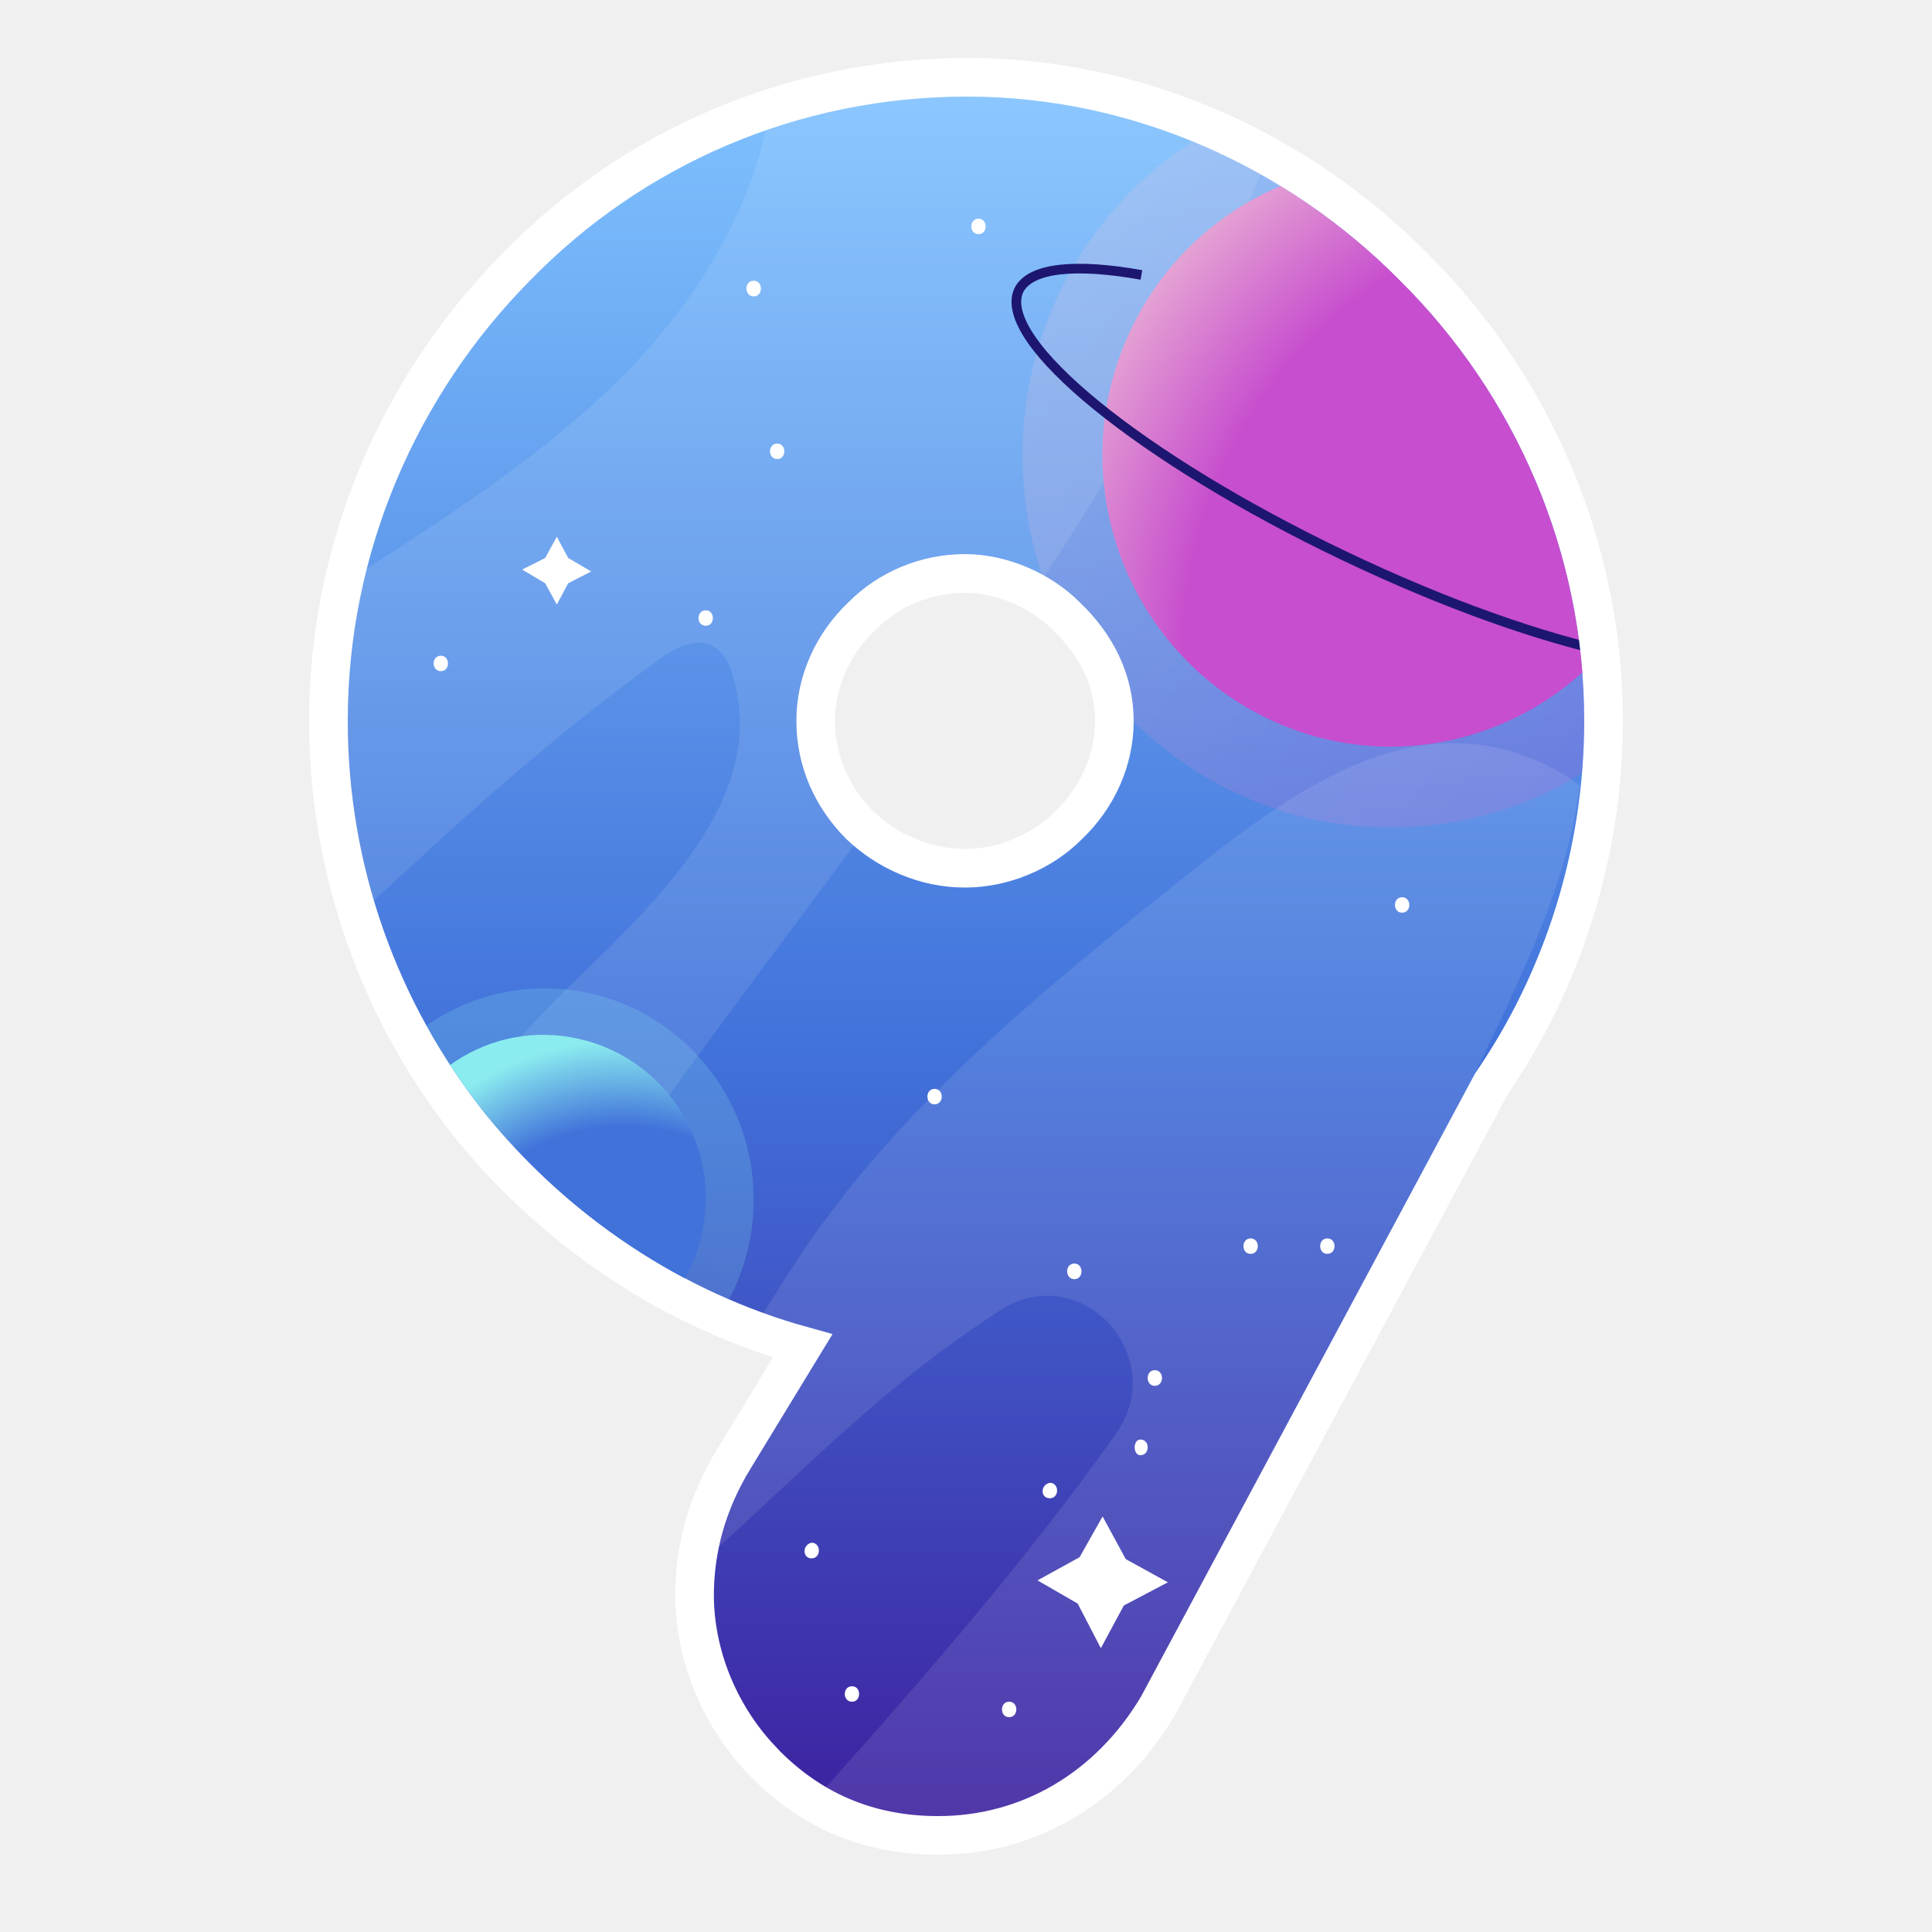
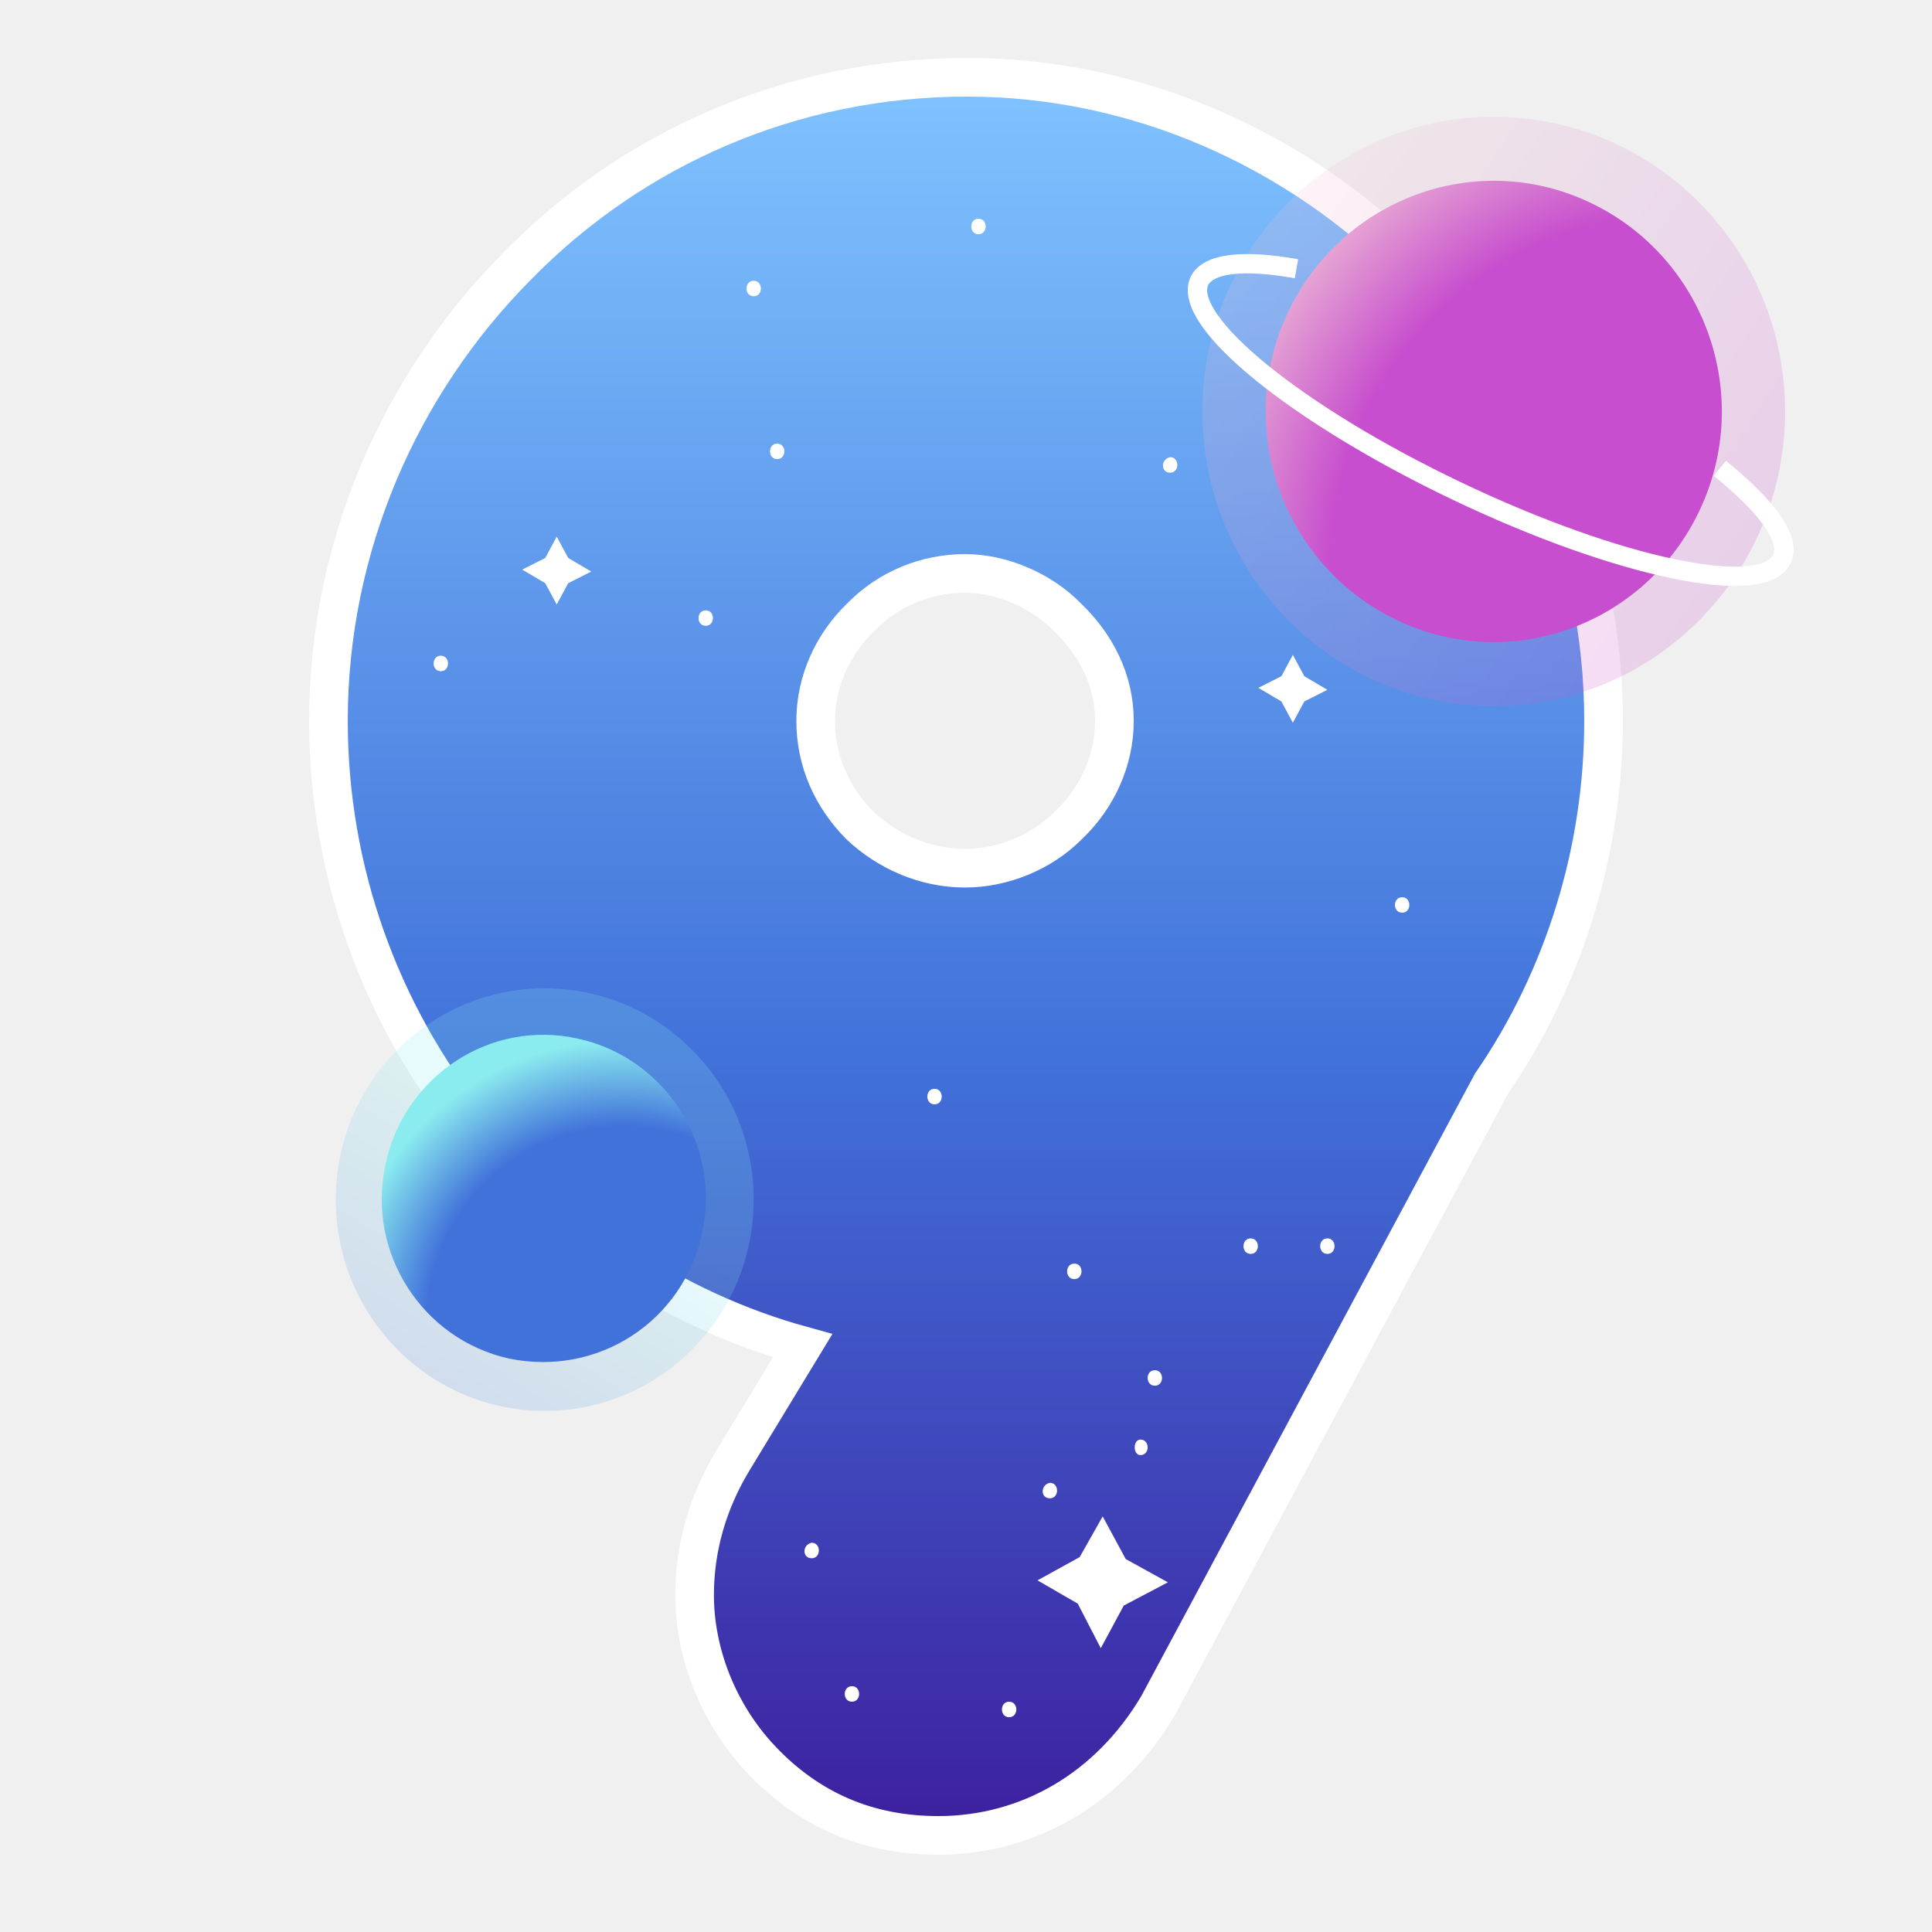
<svg xmlns="http://www.w3.org/2000/svg" width="100" height="100" viewBox="0 0 100 100" fill="none">
+   <path d="M59.939 88.289L59.95 88.271 59.96 88.251 77.199 56.092C80.967 50.614 83 44.012 83 37.309 83 28.305 79.316 19.927 73.183 13.826 67.153 7.73 58.866 4 50.05 4 41.045 4 32.752 7.623 26.712 13.832 20.683 19.93 17 28.306 17 37.309 17 45.065 19.66 52.408 24.363 58.301L24.363 58.301 24.368 58.308C28.775 63.733 34.806 67.804 41.545 69.655L37.984 75.517C37.984 75.518 37.984 75.518 37.983 75.519 36.599 77.78 35.952 80.167 35.952 82.561 35.952 85.526 37.141 88.681 39.4 91.074L39.401 91.076C41.873 93.683 44.914 95 48.561 95 53.2 95 57.387 92.59 59.939 88.289ZM44.587 31.913L44.598 31.902 44.609 31.891C46.006 30.479 47.931 29.68 49.95 29.68 51.855 29.68 53.885 30.568 55.193 31.891L55.203 31.902 55.215 31.913C56.741 33.365 57.682 35.223 57.682 37.309 57.682 39.328 56.813 41.278 55.314 42.705L55.303 42.716 55.292 42.726C53.899 44.135 51.876 44.938 49.95 44.938 47.858 44.938 45.92 44.057 44.498 42.715 43.082 41.278 42.219 39.42 42.219 37.309 42.219 35.289 43.088 33.34 44.587 31.913Z" fill="url(#paint0_linear)" stroke="white" stroke-width="2" />
+   <mask id="mask0" mask-type="alpha" maskUnits="userSpaceOnUse" x="18" y="5" width="64" height="89">
+     <path d="M72.474 14.532C78.428 20.452 82 28.579 82 37.309 82 43.831 79.5 49 76.344 55.57L59.079 87.779C56.698 91.793 52.828 94 48.561 94 45.188 94 42.409 92.796 40.127 90.388 38.043 88.18 36.952 85.271 36.952 82.561 36.952 80.354 37.547 78.147 38.837 76.039L43.104 69.016C36.059 67.41 29.709 63.297 25.144 57.678 20.58 51.958 18 44.834 18 37.309 18 28.579 21.572 20.452 27.426 14.532 33.281 8.512 41.318 5 50.05 5 58.583 5 66.62 8.612 72.474 14.532ZM43.898 31.188C42.211 32.794 41.219 35.001 41.219 37.309 41.219 39.717 42.211 41.824 43.798 43.429 45.386 44.935 47.569 45.938 49.95 45.938 52.133 45.938 54.416 45.035 56.003 43.429 57.69 41.824 58.682 39.617 58.682 37.309 58.682 34.901 57.591 32.794 55.904 31.188 54.416 29.683 52.133 28.68 49.95 28.68 47.668 28.68 45.485 29.583 43.898 31.188Z" fill="url(#paint1_linear)" />
+   </mask>
+   <g mask="url(#mask0)">
+     <path fill-rule="evenodd" clip-rule="evenodd" d="M67.513 35.001L68.704 35.704 67.513 36.306 66.918 37.409 66.323 36.306 65.132 35.603 66.323 35.001 66.918 33.898 67.513 35.001Z" fill="white" />
+     <path fill-rule="evenodd" clip-rule="evenodd" d="M29.411 28.881L30.602 29.583 29.411 30.185 28.816 31.289 28.221 30.185 27.03 29.483 28.221 28.881 28.816 27.777 29.411 28.881Z" fill="white" />
+     <path fill-rule="evenodd" clip-rule="evenodd" d="M58.266 80.695L60.449 81.9 58.166 83.104 56.976 85.311 55.785 83.003 53.701 81.799 55.884 80.595 57.075 78.488 58.266 80.695Z" fill="white" />
+     <path d="M40.226 23.763C40.722 23.763 40.722 22.961 40.226 22.961 39.73 22.961 39.73 23.763 40.226 23.763Z" fill="white" />
+     <path d="M60.567 24.466C61.063 24.466 61.063 23.663 60.567 23.663 60.071 23.763 60.071 24.466 60.567 24.466Z" fill="white" />
+     <path d="M62.353 14.532C62.849 14.532 62.849 13.73 62.353 13.73 61.857 13.73 61.857 14.532 62.353 14.532Z" fill="white" />
+     <path d="M72.574 47.242C73.07 47.242 73.07 46.44 72.574 46.44 72.078 46.44 72.078 47.242 72.574 47.242Z" fill="white" />
+     <path d="M77.237 31.59C77.733 31.59 77.733 30.787 77.237 30.787 76.741 30.887 76.741 31.59 77.237 31.59Z" fill="white" />
+     <path d="M59.03 75.316C59.526 75.316 59.526 74.513 59.03 74.513 58.633 74.513 58.633 75.316 59.03 75.316Z" fill="white" />
+     <path d="M59.774 71.725C60.27 71.725 60.27 70.922 59.774 70.922 59.278 70.922 59.278 71.725 59.774 71.725Z" fill="white" />
+     <path d="M55.606 66.207C56.102 66.207 56.102 65.404 55.606 65.404 55.11 65.404 55.11 66.207 55.606 66.207Z" fill="white" />
+     <path d="M22.817 34.742C23.314 34.742 23.314 33.939 22.817 33.939 22.321 33.939 22.321 34.742 22.817 34.742Z" fill="white" />
+     <path d="M39.011 15.335C39.507 15.335 39.507 14.533 39.011 14.533 38.515 14.533 38.515 15.335 39.011 15.335Z" fill="white" />
+     <path d="M36.528 32.392C37.025 32.392 37.025 31.59 36.528 31.59 36.032 31.59 36.032 32.392 36.528 32.392Z" fill="white" />
+     <path d="M68.704 64.902C69.2 64.902 69.2 64.099 68.704 64.099 68.208 64.099 68.208 64.902 68.704 64.902Z" fill="white" />
+     <path d="M54.341 77.553C54.837 77.553 54.837 76.75 54.341 76.75 53.845 76.851 53.845 77.553 54.341 77.553Z" fill="white" />
+     <path d="M42.012 80.655C42.508 80.655 42.508 79.852 42.012 79.852 41.516 79.953 41.516 80.655 42.012 80.655Z" fill="white" />
+     <path d="M44.096 88.08C44.592 88.08 44.592 87.277 44.096 87.277 43.6 87.277 43.6 88.08 44.096 88.08Z" fill="white" />
+     <path d="M52.232 88.883C52.729 88.883 52.729 88.08 52.232 88.08 51.736 88.08 51.736 88.883 52.232 88.883Z" fill="white" />
+     <path d="M64.735 64.902C65.231 64.902 65.231 64.099 64.735 64.099 64.239 64.099 64.239 64.902 64.735 64.902Z" fill="white" />
+     <path d="M48.371 57.16C48.867 57.16 48.867 56.357 48.371 56.357 47.875 56.357 47.875 57.16 48.371 57.16Z" fill="white" />
+     <path d="M50.645 12.124C51.141 12.124 51.141 11.321 50.645 11.321 50.149 11.321 50.149 12.124 50.645 12.124Z" fill="white" />
+   </g>
+   <path opacity="0.2" d="M77.315 36.546C85.644 36.546 92.395 29.718 92.395 21.296 92.395 12.874 85.644 6.047 77.315 6.047 68.987 6.047 62.235 12.874 62.235 21.296 62.235 29.718 68.987 36.546 77.315 36.546Z" fill="url(#paint2_linear)" />
+   <path fill-rule="evenodd" clip-rule="evenodd" d="M82.051 10.369C88.015 13.032 90.754 20.053 88.121 26.085 85.488 32.116 78.544 34.886 72.58 32.223 66.616 29.561 63.877 22.539 66.51 16.508 69.143 10.477 76.087 7.707 82.051 10.369Z" fill="url(#paint3_radial)" />
+   <path fill-rule="evenodd" clip-rule="evenodd" d="M62.529 14.76C62.65 14.526 63.006 14.282 63.824 14.188 64.618 14.097 65.703 14.168 67.017 14.402L67.192 13.418C65.836 13.176 64.642 13.088 63.709 13.195 62.807 13.299 61.984 13.607 61.63 14.324L61.626 14.331 61.623 14.338C61.268 15.115 61.612 16.014 62.184 16.843 62.78 17.705 63.739 18.663 64.963 19.659 67.417 21.657 71.027 23.881 75.215 25.878 79.403 27.875 83.407 29.281 86.501 29.927 88.043 30.249 89.388 30.388 90.426 30.303 91.423 30.222 92.335 29.914 92.693 29.129 93.049 28.35 92.703 27.465 92.127 26.648 91.529 25.799 90.565 24.852 89.334 23.848L88.702 24.623C89.906 25.604 90.788 26.484 91.309 27.224 91.853 27.995 91.899 28.46 91.783 28.714 91.67 28.962 91.287 29.229 90.344 29.307 89.444 29.38 88.206 29.262 86.705 28.948 83.711 28.323 79.783 26.949 75.645 24.975 71.507 23.002 67.97 20.817 65.594 18.884 64.403 17.914 63.526 17.025 63.007 16.274 62.47 15.497 62.417 15.018 62.529 14.76Z" fill="white" />
+   <path opacity="0.2" d="M28.195 73.029C34.169 73.029 39.011 68.133 39.011 62.092 39.011 56.052 34.169 51.156 28.195 51.156 22.222 51.156 17.38 56.052 17.38 62.092 17.38 68.133 22.222 73.029 28.195 73.029Z" fill="url(#paint4_linear)" />
+   <path fill-rule="evenodd" clip-rule="evenodd" d="M26.343 70.317C21.868 69.326 18.934 64.832 19.963 60.219 20.943 55.694 25.387 52.727 29.948 53.768 34.424 54.759 37.358 59.252 36.328 63.865 35.349 68.391 30.954 71.271 26.343 70.317Z" fill="url(#paint5_radial)" />
  <defs>
-     <linearGradient id="paint0_linear" x1="49.99" y1="109.35" x2="49.99" y2="-3.07" gradientUnits="userSpaceOnUse">
+     <linearGradient id="paint0_linear" x1="49.987" y1="109.352" x2="49.987" y2="-3.067" gradientUnits="userSpaceOnUse">
      <stop stop-color="#3C0289" />
-       <stop offset="0.49" stop-color="#4172DA" />
-       <stop offset="0.94" stop-color="#80C3FF" />
+       <stop offset="0.489" stop-color="#4172DA" />
+       <stop offset="0.936" stop-color="#80C3FF" />
    </linearGradient>
-     <linearGradient id="paint1_linear" x1="49.99" y1="109.35" x2="49.99" y2="-3.07" gradientUnits="userSpaceOnUse">
+     <linearGradient id="paint1_linear" x1="49.987" y1="109.352" x2="49.987" y2="-3.067" gradientUnits="userSpaceOnUse">
      <stop stop-color="#3C0289" />
-       <stop offset="0.49" stop-color="#4172DA" />
-       <stop offset="0.94" stop-color="#80C3FF" />
+       <stop offset="0.489" stop-color="#4172DA" />
+       <stop offset="0.936" stop-color="#80C3FF" />
    </linearGradient>
-     <linearGradient id="paint2_linear" x1="56.24" y1="12.73" x2="87.96" y2="34.09" gradientUnits="userSpaceOnUse">
+     <linearGradient id="paint2_linear" x1="64.853" y1="12.721" x2="89.963" y2="29.627" gradientUnits="userSpaceOnUse">
      <stop stop-color="#EFC0D5" />
      <stop offset="1" stop-color="#C74ECE" />
    </linearGradient>
-     <radialGradient id="paint3_radial" cx="0" cy="0" r="1" gradientUnits="userSpaceOnUse" gradientTransform="translate(84.3124 33.7642) rotate(-147.181) scale(33.705 33.8623)">
-       <stop offset="0.68" stop-color="#C74ECE" />
+     <radialGradient id="paint3_radial" cx="0" cy="0" r="1" gradientUnits="userSpaceOnUse" gradientTransform="translate(87.0785 29.3713) rotate(-147.181) scale(26.6798 26.8042)">
+       <stop offset="0.682" stop-color="#C74ECE" />
      <stop offset="1" stop-color="#EFC0D5" />
    </radialGradient>
-     <linearGradient id="paint4_linear" x1="20.01" y1="74.99" x2="31.6" y2="57.03" gradientUnits="userSpaceOnUse">
+     <linearGradient id="paint4_linear" x1="20.007" y1="74.986" x2="31.598" y2="57.029" gradientUnits="userSpaceOnUse">
      <stop stop-color="#4172DA" />
-       <stop offset="0.82" stop-color="#8BECEF" />
+       <stop offset="0.822" stop-color="#8BECEF" />
    </linearGradient>
    <radialGradient id="paint5_radial" cx="0" cy="0" r="1" gradientUnits="userSpaceOnUse" gradientTransform="translate(32.3188 68.5147) rotate(-118.535) scale(17.9191 17.8115)">
-       <stop offset="0.57" stop-color="#4172DA" />
-       <stop offset="0.82" stop-color="#8BECEF" />
+       <stop offset="0.571" stop-color="#4172DA" />
+       <stop offset="0.822" stop-color="#8BECEF" />
    </radialGradient>
  </defs>
-   <path d="M59.94 88.29L59.95 88.27 59.96 88.25 77.2 56.09C80.97 50.61 83 44.01 83 37.31 83 28.31 79.32 19.93 73.18 13.83 67.15 7.73 58.87 4 50.05 4 41.05 4 32.75 7.62 26.71 13.83 20.68 19.93 17 28.31 17 37.31 17 45.07 19.66 52.41 24.36 58.3L24.36 58.3 24.37 58.31C28.78 63.73 34.81 67.8 41.55 69.66L37.98 75.52C37.98 75.52 37.98 75.52 37.98 75.52 36.6 77.78 35.95 80.17 35.95 82.56 35.95 85.53 37.14 88.68 39.4 91.07L39.4 91.08C41.87 93.68 44.91 95 48.56 95 53.2 95 57.39 92.59 59.94 88.29ZM44.59 31.91L44.6 31.9 44.61 31.89C46.01 30.48 47.93 29.68 49.95 29.68 51.86 29.68 53.88 30.57 55.19 31.89L55.2 31.9 55.21 31.91C56.74 33.37 57.68 35.22 57.68 37.31 57.68 39.33 56.81 41.28 55.31 42.71L55.3 42.72 55.29 42.73C53.9 44.13 51.88 44.94 49.95 44.94 47.86 44.94 45.92 44.06 44.5 42.71 43.08 41.28 42.22 39.42 42.22 37.31 42.22 35.29 43.09 33.34 44.59 31.91Z" fill="url(#paint0_linear)" stroke="white" stroke-width="2" />
-   <mask id="mask0" mask-type="alpha" maskUnits="userSpaceOnUse" x="18" y="5" width="64" height="89">
-     <path d="M72.47 14.53C78.43 20.45 82 28.58 82 37.31 82 43.83 79.5 49 76.34 55.57L59.08 87.78C56.7 91.79 52.83 94 48.56 94 45.19 94 42.41 92.8 40.13 90.39 38.04 88.18 36.95 85.27 36.95 82.56 36.95 80.35 37.55 78.15 38.84 76.04L43.1 69.02C36.06 67.41 29.71 63.3 25.14 57.68 20.58 51.96 18 44.83 18 37.31 18 28.58 21.57 20.45 27.43 14.53 33.28 8.51 41.32 5 50.05 5 58.58 5 66.62 8.61 72.47 14.53ZM43.9 31.19C42.21 32.79 41.22 35 41.22 37.31 41.22 39.72 42.21 41.82 43.8 43.43 45.39 44.93 47.57 45.94 49.95 45.94 52.13 45.94 54.42 45.03 56 43.43 57.69 41.82 58.68 39.62 58.68 37.31 58.68 34.9 57.59 32.79 55.9 31.19 54.42 29.68 52.13 28.68 49.95 28.68 47.67 28.68 45.49 29.58 43.9 31.19Z" fill="url(#paint1_linear)" />
-   </mask>
-   <g mask="url(#mask0)">
-     <path fill-rule="evenodd" clip-rule="evenodd" d="M67.51 35L68.7 35.7 67.51 36.31 66.92 37.41 66.32 36.31 65.13 35.6 66.32 35 66.92 33.9 67.51 35Z" fill="white" />
-     <path fill-rule="evenodd" clip-rule="evenodd" d="M29.41 28.88L30.6 29.58 29.41 30.19 28.82 31.29 28.22 30.19 27.03 29.48 28.22 28.88 28.82 27.78 29.41 28.88Z" fill="white" />
-     <path fill-rule="evenodd" clip-rule="evenodd" d="M58.27 80.7L60.45 81.9 58.17 83.1 56.98 85.31 55.78 83 53.7 81.8 55.88 80.6 57.07 78.49 58.27 80.7Z" fill="white" />
-     <path d="M40.23 23.76C40.72 23.76 40.72 22.96 40.23 22.96 39.73 22.96 39.73 23.76 40.23 23.76Z" fill="white" />
-     <path d="M60.57 24.47C61.06 24.47 61.06 23.66 60.57 23.66 60.07 23.76 60.07 24.47 60.57 24.47Z" fill="white" />
-     <path d="M62.35 14.53C62.85 14.53 62.85 13.73 62.35 13.73 61.86 13.73 61.86 14.53 62.35 14.53Z" fill="white" />
-     <path d="M72.57 47.24C73.07 47.24 73.07 46.44 72.57 46.44 72.08 46.44 72.08 47.24 72.57 47.24Z" fill="white" />
-     <path d="M77.24 31.59C77.73 31.59 77.73 30.79 77.24 30.79 76.74 30.89 76.74 31.59 77.24 31.59Z" fill="white" />
-     <path opacity="0.2" d="M71.98 42.83C82.5 42.83 91.03 34.2 91.03 23.56 91.03 12.92 82.5 4.3 71.98 4.3 61.46 4.3 52.93 12.92 52.93 23.56 52.93 34.2 61.46 42.83 71.98 42.83Z" fill="url(#paint2_linear)" />
-     <path d="M59.03 75.32C59.53 75.32 59.53 74.51 59.03 74.51 58.63 74.51 58.63 75.32 59.03 75.32Z" fill="white" />
-     <path d="M59.77 71.73C60.27 71.73 60.27 70.92 59.77 70.92 59.28 70.92 59.28 71.73 59.77 71.73Z" fill="white" />
-     <path d="M55.61 66.21C56.1 66.21 56.1 65.4 55.61 65.4 55.11 65.4 55.11 66.21 55.61 66.21Z" fill="white" />
-     <path d="M22.82 34.74C23.31 34.74 23.31 33.94 22.82 33.94 22.32 33.94 22.32 34.74 22.82 34.74Z" fill="white" />
-     <path d="M39.01 15.34C39.51 15.34 39.51 14.53 39.01 14.53 38.51 14.53 38.51 15.34 39.01 15.34Z" fill="white" />
-     <path d="M36.53 32.39C37.02 32.39 37.02 31.59 36.53 31.59 36.03 31.59 36.03 32.39 36.53 32.39Z" fill="white" />
-     <path d="M68.7 64.9C69.2 64.9 69.2 64.1 68.7 64.1 68.21 64.1 68.21 64.9 68.7 64.9Z" fill="white" />
-     <path d="M54.34 77.55C54.84 77.55 54.84 76.75 54.34 76.75 53.84 76.85 53.84 77.55 54.34 77.55Z" fill="white" />
-     <path d="M42.01 80.66C42.51 80.66 42.51 79.85 42.01 79.85 41.52 79.95 41.52 80.66 42.01 80.66Z" fill="white" />
-     <path d="M44.1 88.08C44.59 88.08 44.59 87.28 44.1 87.28 43.6 87.28 43.6 88.08 44.1 88.08Z" fill="white" />
-     <path d="M52.23 88.88C52.73 88.88 52.73 88.08 52.23 88.08 51.74 88.08 51.74 88.88 52.23 88.88Z" fill="white" />
-     <path d="M64.73 64.9C65.23 64.9 65.23 64.1 64.73 64.1 64.24 64.1 64.24 64.9 64.73 64.9Z" fill="white" />
-     <path d="M48.37 57.16C48.87 57.16 48.87 56.36 48.37 56.36 47.88 56.36 47.88 57.16 48.37 57.16Z" fill="white" />
-     <path d="M50.65 12.12C51.14 12.12 51.14 11.32 50.65 11.32 50.15 11.32 50.15 12.12 50.65 12.12Z" fill="white" />
-     <path opacity="0.1" d="M85.72 63.81C87.4 57.89 88.4 51.56 85.72 45.74 84.43 42.84 82.15 40.33 79.17 39.22 72.82 36.71 66.96 40.93 62 44.84 54.56 50.76 47.02 56.78 41.66 64.61 38.69 69.02 36.4 73.94 31.64 76.85 29.95 77.95 27.67 77.75 26.18 76.45 23.7 74.24 25.19 70.83 26.78 68.32 35.41 54.47 46.23 42.03 55.06 28.29 63.89 14.54 70.93-1.11 70.54-17.57 70.34-27.7 66.96-38.34 59.22-44.86 55.75-47.77 51.68-49.78 47.42-51.48 40.77-54.19 33.72-56.2 26.58-55.9 13.38-55.4 1.77-46.97-8.35-38.74 -19.46-29.71-30.08-19.98-39.9-9.54 -46.85-2.12-53.49 5.71-58.16 14.74 -62.82 23.97-65.3 34.71-63.22 44.94 -62.62 47.85-61.53 50.86-59.15 52.47 -57.27 53.77-54.88 53.97-52.7 53.77 -43.87 53.07-36.82 46.55-30.38 40.43 -23.53 33.9-16.68 27.28-9.94 20.76 1.48 9.82 13.48-1.51 28.56-6.03 30.55-6.63 32.63-7.03 34.62-6.53 38.29-5.43 40.07-1.11 40.07 2.8 40.07 9.02 36.7 14.94 32.33 19.36 27.97 23.77 22.61 27.08 17.35 30.49 10.8 34.81 4.35 39.42-1.8 44.34 -5.27 47.05-8.74 49.96-11.22 53.57 -13.41 56.68-14.9 61-12.02 64.11 -10.83 65.41-9.04 66.01-7.36 66.11 -3.49 66.21-0.41 64.01 2.47 61.7 13.48 53.07 22.71 42.33 34.02 34.21 34.82 33.6 35.91 33 36.8 33.4 37.49 33.7 37.79 34.41 37.99 35.21 39.68 41.33 34.02 46.65 29.46 51.06 22.91 57.48 17.65 65.41 14.38 74.04 12.29 79.46 11.6 87.08 17.65 89.39 19.63 90.09 21.92 89.99 23.9 89.19 33.43 85.28 39.78 76.85 47.81 70.63 49.1 69.63 50.39 68.72 51.78 67.82 55.95 65.11 60.61 70.23 57.74 74.24 47.71 88.39 34.42 100.53 24 114.58 23.21 115.68 22.91 117.19 23.31 118.49 24.3 121.5 28.17 120.9 30.85 119.9 57.04 109.96 78.08 91.1 85.72 63.81Z" fill="white" />
-     <path fill-rule="evenodd" clip-rule="evenodd" d="M77.96 9.76C85.5 13.12 88.96 21.99 85.63 29.61 82.3 37.23 73.53 40.73 66 37.37 58.46 34 55 25.13 58.33 17.51 61.65 9.89 70.43 6.39 77.96 9.76Z" fill="url(#paint3_radial)" />
-     <path d="M86.76 27.28C89.84 29.78 91.43 31.89 90.83 33.2 89.64 35.8 80.11 33.8 69.6 28.78 59.08 23.76 51.54 17.64 52.73 15.03 53.32 13.83 55.71 13.63 59.08 14.23" stroke="#1D1670" stroke-width="0.5" stroke-miterlimit="10" />
-     <path opacity="0.2" d="M28.2 73.03C34.17 73.03 39.01 68.13 39.01 62.09 39.01 56.05 34.17 51.16 28.2 51.16 22.22 51.16 17.38 56.05 17.38 62.09 17.38 68.13 22.22 73.03 28.2 73.03Z" fill="url(#paint4_linear)" />
-     <path fill-rule="evenodd" clip-rule="evenodd" d="M26.34 70.32C21.87 69.33 18.93 64.83 19.96 60.22 20.94 55.69 25.39 52.73 29.95 53.77 34.42 54.76 37.36 59.25 36.33 63.87 35.35 68.39 30.95 71.27 26.34 70.32Z" fill="url(#paint5_radial)" />
-   </g>
</svg>
